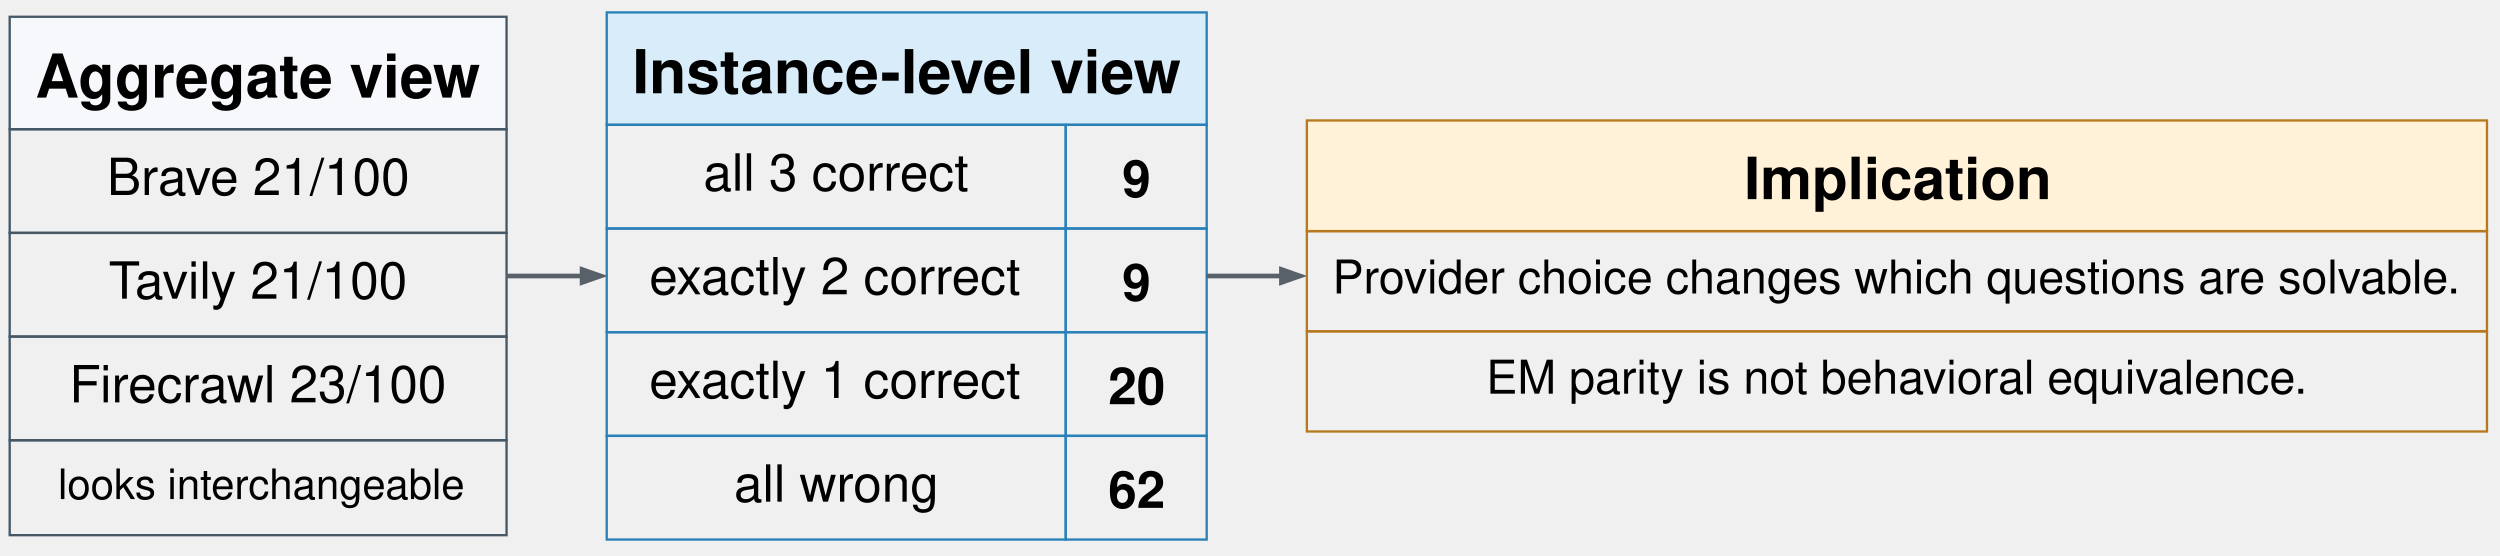
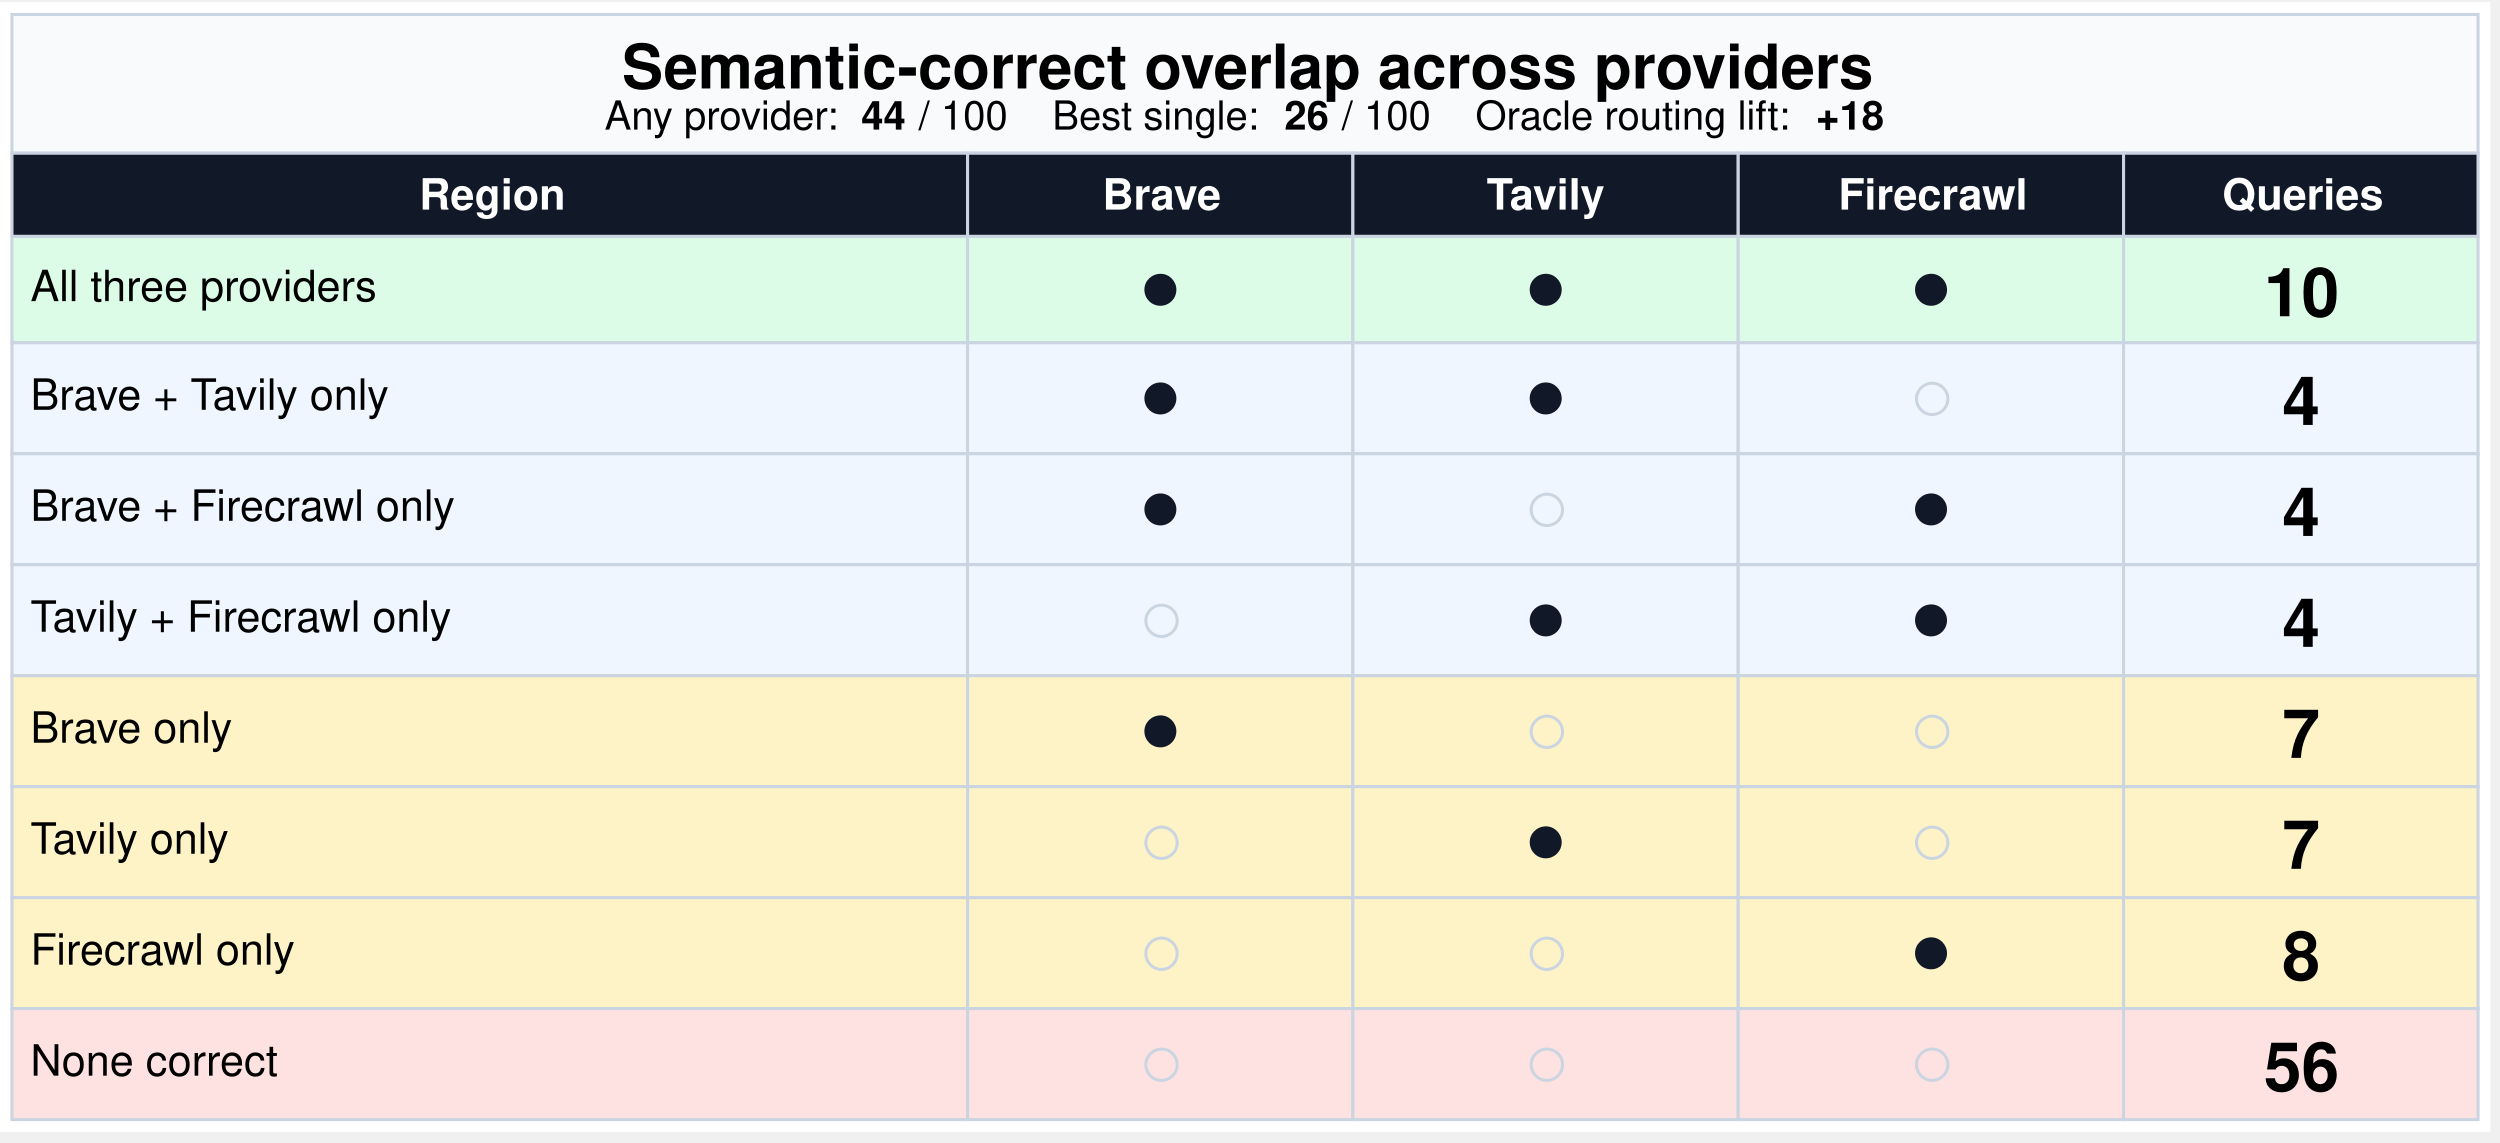
- <svg xmlns="http://www.w3.org/2000/svg" width="1076pt" height="239pt" viewBox="2.00 2.00 1073.00 236.00">
-   <g id="graph0" class="graph" transform="scale(1 1) rotate(0) translate(6.16 232.41)">
+ <svg xmlns="http://www.w3.org/2000/svg" width="814pt" height="372pt" viewBox="3.00 3.00 811.00 369.00">
+   <g id="graph0" class="graph" transform="scale(1 1) rotate(0) translate(6.88 365.38)">
+     <polygon fill="white" stroke="none" points="-4,4 -4,-362.5 804,-362.5 804,4 -4,4" />
    <g id="node1" class="node">
-       <polygon fill="#f6f8fb" stroke="none" points="0,-176.12 0,-224.38 213.25,-224.38 213.25,-176.12 0,-176.12" />
-       <polygon fill="none" stroke="#465766" points="0,-176.12 0,-224.38 213.25,-224.38 213.25,-176.12 0,-176.12" />
-       <text xml:space="preserve" text-anchor="start" x="11" y="-189.68" font-family="Helvetica,sans-Serif" font-weight="bold" font-size="26.00">Aggregate view</text>
-       <polygon fill="none" stroke="#465766" points="0,-131.62 0,-176.12 213.25,-176.12 213.25,-131.62 0,-131.62" />
-       <text xml:space="preserve" text-anchor="start" x="41.75" y="-147.88" font-family="Helvetica,sans-Serif" font-size="22.00">Brave 21/100</text>
-       <polygon fill="none" stroke="#465766" points="0,-87.12 0,-131.62 213.25,-131.62 213.25,-87.12 0,-87.12" />
-       <text xml:space="preserve" text-anchor="start" x="42.5" y="-103.38" font-family="Helvetica,sans-Serif" font-size="22.00">Tavily 21/100</text>
-       <polygon fill="none" stroke="#465766" points="0,-42.62 0,-87.12 213.25,-87.12 213.25,-42.62 0,-42.62" />
-       <text xml:space="preserve" text-anchor="start" x="25.62" y="-58.88" font-family="Helvetica,sans-Serif" font-size="22.00">Firecrawl 23/100</text>
-       <polygon fill="none" stroke="#465766" points="0,-1.88 0,-42.62 213.25,-42.62 213.25,-1.88 0,-1.88" />
-       <text xml:space="preserve" text-anchor="start" x="20.75" y="-17.38" font-family="Helvetica,sans-Serif" font-size="18.00">looks interchangeable</text>
-     </g>
-     <g id="node2" class="node">
-       <polygon fill="#d9ecfa" stroke="none" points="256.25,-178 256.25,-226.25 513.75,-226.25 513.75,-178 256.25,-178" />
-       <polygon fill="none" stroke="#2a80b9" points="256.25,-178 256.25,-226.25 513.75,-226.25 513.75,-178 256.25,-178" />
-       <text xml:space="preserve" text-anchor="start" x="267.25" y="-191.55" font-family="Helvetica,sans-Serif" font-weight="bold" font-size="26.00">Instance-level view</text>
-       <polygon fill="none" stroke="#2a80b9" points="256.25,-133.5 256.25,-178 453.25,-178 453.25,-133.5 256.25,-133.5" />
-       <text xml:space="preserve" text-anchor="start" x="297.75" y="-149.75" font-family="Helvetica,sans-Serif" font-size="22.00">all 3 correct</text>
-       <polygon fill="none" stroke="#2a80b9" points="453.25,-133.5 453.25,-178 513.75,-178 513.75,-133.5 453.25,-133.5" />
-       <text xml:space="preserve" text-anchor="start" x="477.5" y="-147.1" font-family="Helvetica,sans-Serif" font-weight="bold" font-size="22.00">9</text>
-       <polygon fill="none" stroke="#2a80b9" points="256.25,-89 256.25,-133.5 453.25,-133.5 453.25,-89 256.25,-89" />
-       <text xml:space="preserve" text-anchor="start" x="274.5" y="-105.25" font-family="Helvetica,sans-Serif" font-size="22.00">exactly 2 correct</text>
-       <polygon fill="none" stroke="#2a80b9" points="453.25,-89 453.25,-133.5 513.75,-133.5 513.75,-89 453.25,-89" />
-       <text xml:space="preserve" text-anchor="start" x="477.5" y="-102.6" font-family="Helvetica,sans-Serif" font-weight="bold" font-size="22.00">9</text>
-       <polygon fill="none" stroke="#2a80b9" points="256.25,-44.5 256.25,-89 453.25,-89 453.25,-44.5 256.25,-44.5" />
-       <text xml:space="preserve" text-anchor="start" x="274.5" y="-60.75" font-family="Helvetica,sans-Serif" font-size="22.00">exactly 1 correct</text>
-       <polygon fill="none" stroke="#2a80b9" points="453.25,-44.5 453.25,-89 513.75,-89 513.75,-44.5 453.25,-44.5" />
-       <text xml:space="preserve" text-anchor="start" x="471.5" y="-58.1" font-family="Helvetica,sans-Serif" font-weight="bold" font-size="22.00">20</text>
-       <polygon fill="none" stroke="#2a80b9" points="256.25,0 256.25,-44.5 453.25,-44.5 453.25,0 256.25,0" />
-       <text xml:space="preserve" text-anchor="start" x="310.88" y="-16.25" font-family="Helvetica,sans-Serif" font-size="22.00">all wrong</text>
-       <polygon fill="none" stroke="#2a80b9" points="453.25,0 453.25,-44.5 513.75,-44.5 513.75,0 453.25,0" />
-       <text xml:space="preserve" text-anchor="start" x="471.5" y="-13.6" font-family="Helvetica,sans-Serif" font-weight="bold" font-size="22.00">62</text>
-     </g>
-     <g id="edge1" class="edge">
-       <path fill="none" stroke="#58606a" stroke-width="2" d="M213.06,-113.12C213.06,-113.12 245.67,-113.12 245.67,-113.12" />
-       <polygon fill="#58606a" stroke="#58606a" stroke-width="2" points="245.67,-115.93 253.67,-113.13 245.67,-110.33 245.67,-115.93" />
-     </g>
-     <g id="node3" class="node">
-       <polygon fill="#fff2d9" stroke="none" points="556.75,-132.38 556.75,-179.88 1063.25,-179.88 1063.25,-132.38 556.75,-132.38" />
-       <polygon fill="none" stroke="#b7791f" points="556.75,-132.38 556.75,-179.88 1063.25,-179.88 1063.25,-132.38 556.75,-132.38" />
-       <text xml:space="preserve" text-anchor="start" x="744.38" y="-146.12" font-family="Helvetica,sans-Serif" font-weight="bold" font-size="25.00">Implication</text>
-       <polygon fill="none" stroke="#b7791f" points="556.75,-89.38 556.75,-132.38 1063.25,-132.38 1063.25,-89.38 556.75,-89.38" />
-       <text xml:space="preserve" text-anchor="start" x="567.75" y="-105.62" font-family="Helvetica,sans-Serif" font-size="20.00">Provider choice changes which questions are solvable.</text>
-       <polygon fill="none" stroke="#b7791f" points="556.75,-46.38 556.75,-89.38 1063.25,-89.38 1063.25,-46.38 556.75,-46.38" />
-       <text xml:space="preserve" text-anchor="start" x="633.75" y="-62.62" font-family="Helvetica,sans-Serif" font-size="20.00">EM parity is not behavioral equivalence.</text>
-     </g>
-     <g id="edge2" class="edge">
-       <path fill="none" stroke="#58606a" stroke-width="2" d="M513.67,-113.12C513.67,-113.12 545.83,-113.12 545.83,-113.12" />
-       <polygon fill="#58606a" stroke="#58606a" stroke-width="2" points="545.83,-115.93 553.83,-113.13 545.83,-110.33 545.83,-115.93" />
+       <polygon fill="#f8fafc" stroke="none" points="0,-313.5 0,-358.5 800,-358.5 800,-313.5 0,-313.5" />
+       <polygon fill="none" stroke="#cbd5e1" points="0,-313.5 0,-358.5 800,-358.5 800,-313.5 0,-313.5" />
+       <text xml:space="preserve" text-anchor="start" x="197.88" y="-334.5" font-family="Helvetica,sans-Serif" font-weight="bold" font-size="20.00">Semantic-correct overlap across providers</text>
+       <text xml:space="preserve" text-anchor="start" x="192.25" y="-321.15" font-family="Helvetica,sans-Serif" font-size="13.00">Any provider: </text>
+       <text xml:space="preserve" text-anchor="start" x="275.5" y="-321.15" font-family="Helvetica,sans-Serif" font-weight="bold" font-size="13.00">44</text>
+       <text xml:space="preserve" text-anchor="start" x="290.5" y="-321.15" font-family="Helvetica,sans-Serif" font-size="13.00"> / 100    Best single: </text>
+       <text xml:space="preserve" text-anchor="start" x="412.75" y="-321.15" font-family="Helvetica,sans-Serif" font-weight="bold" font-size="13.00">26</text>
+       <text xml:space="preserve" text-anchor="start" x="427.75" y="-321.15" font-family="Helvetica,sans-Serif" font-size="13.00"> / 100    Oracle routing lift: </text>
+       <text xml:space="preserve" text-anchor="start" x="585.25" y="-321.15" font-family="Helvetica,sans-Serif" font-weight="bold" font-size="13.00">+18</text>
+       <polygon fill="#111827" stroke="none" points="0,-286.5 0,-313.5 310,-313.5 310,-286.5 0,-286.5" />
+       <polygon fill="none" stroke="#cbd5e1" points="0,-286.5 0,-313.5 310,-313.5 310,-286.5 0,-286.5" />
+       <text xml:space="preserve" text-anchor="start" x="132.12" y="-295.2" font-family="Helvetica,sans-Serif" font-weight="bold" font-size="14.00" fill="white">Region</text>
+       <polygon fill="#111827" stroke="none" points="310,-286.5 310,-313.5 435,-313.5 435,-286.5 310,-286.5" />
+       <polygon fill="none" stroke="#cbd5e1" points="310,-286.5 310,-313.5 435,-313.5 435,-286.5 310,-286.5" />
+       <text xml:space="preserve" text-anchor="start" x="353.75" y="-295.2" font-family="Helvetica,sans-Serif" font-weight="bold" font-size="14.00" fill="white">Brave</text>
+       <polygon fill="#111827" stroke="none" points="435,-286.5 435,-313.5 560,-313.5 560,-286.5 435,-286.5" />
+       <polygon fill="none" stroke="#cbd5e1" points="435,-286.5 435,-313.5 560,-313.5 560,-286.5 435,-286.5" />
+       <text xml:space="preserve" text-anchor="start" x="478.38" y="-295.2" font-family="Helvetica,sans-Serif" font-weight="bold" font-size="14.00" fill="white">Tavily</text>
+       <polygon fill="#111827" stroke="none" points="560,-286.5 560,-313.5 685,-313.5 685,-286.5 560,-286.5" />
+       <polygon fill="none" stroke="#cbd5e1" points="560,-286.5 560,-313.5 685,-313.5 685,-286.5 560,-286.5" />
+       <text xml:space="preserve" text-anchor="start" x="592.5" y="-295.2" font-family="Helvetica,sans-Serif" font-weight="bold" font-size="14.00" fill="white">Firecrawl</text>
+       <polygon fill="#111827" stroke="none" points="685,-286.5 685,-313.5 800,-313.5 800,-286.5 685,-286.5" />
+       <polygon fill="none" stroke="#cbd5e1" points="685,-286.5 685,-313.5 800,-313.5 800,-286.5 685,-286.5" />
+       <text xml:space="preserve" text-anchor="start" x="717" y="-295.2" font-family="Helvetica,sans-Serif" font-weight="bold" font-size="14.00" fill="white">Queries</text>
+       <polygon fill="#dcfce7" stroke="none" points="0,-252 0,-286.5 310,-286.5 310,-252 0,-252" />
+       <polygon fill="none" stroke="#cbd5e1" points="0,-252 0,-286.5 310,-286.5 310,-252 0,-252" />
+       <text xml:space="preserve" text-anchor="start" x="6" y="-265.5" font-family="Helvetica,sans-Serif" font-size="14.00">All three providers</text>
+       <polygon fill="#dcfce7" stroke="none" points="310,-252 310,-286.5 435,-286.5 435,-252 310,-252" />
+       <polygon fill="none" stroke="#cbd5e1" points="310,-252 310,-286.5 435,-286.5 435,-252 310,-252" />
+       <text xml:space="preserve" text-anchor="start" x="366.5" y="-264" font-family="Helvetica,sans-Serif" font-size="20.00" fill="#111827">●</text>
+       <polygon fill="#dcfce7" stroke="none" points="435,-252 435,-286.5 560,-286.5 560,-252 435,-252" />
+       <polygon fill="none" stroke="#cbd5e1" points="435,-252 435,-286.5 560,-286.5 560,-252 435,-252" />
+       <text xml:space="preserve" text-anchor="start" x="491.5" y="-264" font-family="Helvetica,sans-Serif" font-size="20.00" fill="#111827">●</text>
+       <polygon fill="#dcfce7" stroke="none" points="560,-252 560,-286.5 685,-286.5 685,-252 560,-252" />
+       <polygon fill="none" stroke="#cbd5e1" points="560,-252 560,-286.5 685,-286.5 685,-252 560,-252" />
+       <text xml:space="preserve" text-anchor="start" x="616.5" y="-264" font-family="Helvetica,sans-Serif" font-size="20.00" fill="#111827">●</text>
+       <polygon fill="#dcfce7" stroke="none" points="685,-252 685,-286.5 800,-286.5 800,-252 685,-252" />
+       <polygon fill="none" stroke="#cbd5e1" points="685,-252 685,-286.5 800,-286.5 800,-252 685,-252" />
+       <text xml:space="preserve" text-anchor="start" x="730.5" y="-260.6" font-family="Helvetica,sans-Serif" font-weight="bold" font-size="22.00">10</text>
+       <polygon fill="#eff6ff" stroke="none" points="0,-216 0,-252 310,-252 310,-216 0,-216" />
+       <polygon fill="none" stroke="#cbd5e1" points="0,-216 0,-252 310,-252 310,-216 0,-216" />
+       <text xml:space="preserve" text-anchor="start" x="6" y="-230.25" font-family="Helvetica,sans-Serif" font-size="14.00">Brave + Tavily only</text>
+       <polygon fill="#eff6ff" stroke="none" points="310,-216 310,-252 435,-252 435,-216 310,-216" />
+       <polygon fill="none" stroke="#cbd5e1" points="310,-216 310,-252 435,-252 435,-216 310,-216" />
+       <text xml:space="preserve" text-anchor="start" x="366.5" y="-228.75" font-family="Helvetica,sans-Serif" font-size="20.00" fill="#111827">●</text>
+       <polygon fill="#eff6ff" stroke="none" points="435,-216 435,-252 560,-252 560,-216 435,-216" />
+       <polygon fill="none" stroke="#cbd5e1" points="435,-216 435,-252 560,-252 560,-216 435,-216" />
+       <text xml:space="preserve" text-anchor="start" x="491.5" y="-228.75" font-family="Helvetica,sans-Serif" font-size="20.00" fill="#111827">●</text>
+       <polygon fill="#eff6ff" stroke="none" points="560,-216 560,-252 685,-252 685,-216 560,-216" />
+       <polygon fill="none" stroke="#cbd5e1" points="560,-216 560,-252 685,-252 685,-216 560,-216" />
+       <text xml:space="preserve" text-anchor="start" x="616.88" y="-226.5" font-family="Helvetica,sans-Serif" font-size="20.00" fill="#cbd5e1">○</text>
+       <polygon fill="#eff6ff" stroke="none" points="685,-216 685,-252 800,-252 800,-216 685,-216" />
+       <polygon fill="none" stroke="#cbd5e1" points="685,-216 685,-252 800,-252 800,-216 685,-216" />
+       <text xml:space="preserve" text-anchor="start" x="736.5" y="-225.35" font-family="Helvetica,sans-Serif" font-weight="bold" font-size="22.00">4</text>
+       <polygon fill="#eff6ff" stroke="none" points="0,-180 0,-216 310,-216 310,-180 0,-180" />
+       <polygon fill="none" stroke="#cbd5e1" points="0,-180 0,-216 310,-216 310,-180 0,-180" />
+       <text xml:space="preserve" text-anchor="start" x="6" y="-194.25" font-family="Helvetica,sans-Serif" font-size="14.00">Brave + Firecrawl only</text>
+       <polygon fill="#eff6ff" stroke="none" points="310,-180 310,-216 435,-216 435,-180 310,-180" />
+       <polygon fill="none" stroke="#cbd5e1" points="310,-180 310,-216 435,-216 435,-180 310,-180" />
+       <text xml:space="preserve" text-anchor="start" x="366.5" y="-192.75" font-family="Helvetica,sans-Serif" font-size="20.00" fill="#111827">●</text>
+       <polygon fill="#eff6ff" stroke="none" points="435,-180 435,-216 560,-216 560,-180 435,-180" />
+       <polygon fill="none" stroke="#cbd5e1" points="435,-180 435,-216 560,-216 560,-180 435,-180" />
+       <text xml:space="preserve" text-anchor="start" x="491.88" y="-190.5" font-family="Helvetica,sans-Serif" font-size="20.00" fill="#cbd5e1">○</text>
+       <polygon fill="#eff6ff" stroke="none" points="560,-180 560,-216 685,-216 685,-180 560,-180" />
+       <polygon fill="none" stroke="#cbd5e1" points="560,-180 560,-216 685,-216 685,-180 560,-180" />
+       <text xml:space="preserve" text-anchor="start" x="616.5" y="-192.75" font-family="Helvetica,sans-Serif" font-size="20.00" fill="#111827">●</text>
+       <polygon fill="#eff6ff" stroke="none" points="685,-180 685,-216 800,-216 800,-180 685,-180" />
+       <polygon fill="none" stroke="#cbd5e1" points="685,-180 685,-216 800,-216 800,-180 685,-180" />
+       <text xml:space="preserve" text-anchor="start" x="736.5" y="-189.35" font-family="Helvetica,sans-Serif" font-weight="bold" font-size="22.00">4</text>
+       <polygon fill="#eff6ff" stroke="none" points="0,-144 0,-180 310,-180 310,-144 0,-144" />
+       <polygon fill="none" stroke="#cbd5e1" points="0,-144 0,-180 310,-180 310,-144 0,-144" />
+       <text xml:space="preserve" text-anchor="start" x="6" y="-158.25" font-family="Helvetica,sans-Serif" font-size="14.00">Tavily + Firecrawl only</text>
+       <polygon fill="#eff6ff" stroke="none" points="310,-144 310,-180 435,-180 435,-144 310,-144" />
+       <polygon fill="none" stroke="#cbd5e1" points="310,-144 310,-180 435,-180 435,-144 310,-144" />
+       <text xml:space="preserve" text-anchor="start" x="366.88" y="-154.5" font-family="Helvetica,sans-Serif" font-size="20.00" fill="#cbd5e1">○</text>
+       <polygon fill="#eff6ff" stroke="none" points="435,-144 435,-180 560,-180 560,-144 435,-144" />
+       <polygon fill="none" stroke="#cbd5e1" points="435,-144 435,-180 560,-180 560,-144 435,-144" />
+       <text xml:space="preserve" text-anchor="start" x="491.5" y="-156.75" font-family="Helvetica,sans-Serif" font-size="20.00" fill="#111827">●</text>
+       <polygon fill="#eff6ff" stroke="none" points="560,-144 560,-180 685,-180 685,-144 560,-144" />
+       <polygon fill="none" stroke="#cbd5e1" points="560,-144 560,-180 685,-180 685,-144 560,-144" />
+       <text xml:space="preserve" text-anchor="start" x="616.5" y="-156.75" font-family="Helvetica,sans-Serif" font-size="20.00" fill="#111827">●</text>
+       <polygon fill="#eff6ff" stroke="none" points="685,-144 685,-180 800,-180 800,-144 685,-144" />
+       <polygon fill="none" stroke="#cbd5e1" points="685,-144 685,-180 800,-180 800,-144 685,-144" />
+       <text xml:space="preserve" text-anchor="start" x="736.5" y="-153.35" font-family="Helvetica,sans-Serif" font-weight="bold" font-size="22.00">4</text>
+       <polygon fill="#fef3c7" stroke="none" points="0,-108 0,-144 310,-144 310,-108 0,-108" />
+       <polygon fill="none" stroke="#cbd5e1" points="0,-108 0,-144 310,-144 310,-108 0,-108" />
+       <text xml:space="preserve" text-anchor="start" x="6" y="-122.25" font-family="Helvetica,sans-Serif" font-size="14.00">Brave only</text>
+       <polygon fill="#fef3c7" stroke="none" points="310,-108 310,-144 435,-144 435,-108 310,-108" />
+       <polygon fill="none" stroke="#cbd5e1" points="310,-108 310,-144 435,-144 435,-108 310,-108" />
+       <text xml:space="preserve" text-anchor="start" x="366.5" y="-120.75" font-family="Helvetica,sans-Serif" font-size="20.00" fill="#111827">●</text>
+       <polygon fill="#fef3c7" stroke="none" points="435,-108 435,-144 560,-144 560,-108 435,-108" />
+       <polygon fill="none" stroke="#cbd5e1" points="435,-108 435,-144 560,-144 560,-108 435,-108" />
+       <text xml:space="preserve" text-anchor="start" x="491.88" y="-118.5" font-family="Helvetica,sans-Serif" font-size="20.00" fill="#cbd5e1">○</text>
+       <polygon fill="#fef3c7" stroke="none" points="560,-108 560,-144 685,-144 685,-108 560,-108" />
+       <polygon fill="none" stroke="#cbd5e1" points="560,-108 560,-144 685,-144 685,-108 560,-108" />
+       <text xml:space="preserve" text-anchor="start" x="616.88" y="-118.5" font-family="Helvetica,sans-Serif" font-size="20.00" fill="#cbd5e1">○</text>
+       <polygon fill="#fef3c7" stroke="none" points="685,-108 685,-144 800,-144 800,-108 685,-108" />
+       <polygon fill="none" stroke="#cbd5e1" points="685,-108 685,-144 800,-144 800,-108 685,-108" />
+       <text xml:space="preserve" text-anchor="start" x="736.5" y="-117.35" font-family="Helvetica,sans-Serif" font-weight="bold" font-size="22.00">7</text>
+       <polygon fill="#fef3c7" stroke="none" points="0,-72 0,-108 310,-108 310,-72 0,-72" />
+       <polygon fill="none" stroke="#cbd5e1" points="0,-72 0,-108 310,-108 310,-72 0,-72" />
+       <text xml:space="preserve" text-anchor="start" x="6" y="-86.25" font-family="Helvetica,sans-Serif" font-size="14.00">Tavily only</text>
+       <polygon fill="#fef3c7" stroke="none" points="310,-72 310,-108 435,-108 435,-72 310,-72" />
+       <polygon fill="none" stroke="#cbd5e1" points="310,-72 310,-108 435,-108 435,-72 310,-72" />
+       <text xml:space="preserve" text-anchor="start" x="366.88" y="-82.5" font-family="Helvetica,sans-Serif" font-size="20.00" fill="#cbd5e1">○</text>
+       <polygon fill="#fef3c7" stroke="none" points="435,-72 435,-108 560,-108 560,-72 435,-72" />
+       <polygon fill="none" stroke="#cbd5e1" points="435,-72 435,-108 560,-108 560,-72 435,-72" />
+       <text xml:space="preserve" text-anchor="start" x="491.5" y="-84.75" font-family="Helvetica,sans-Serif" font-size="20.00" fill="#111827">●</text>
+       <polygon fill="#fef3c7" stroke="none" points="560,-72 560,-108 685,-108 685,-72 560,-72" />
+       <polygon fill="none" stroke="#cbd5e1" points="560,-72 560,-108 685,-108 685,-72 560,-72" />
+       <text xml:space="preserve" text-anchor="start" x="616.88" y="-82.5" font-family="Helvetica,sans-Serif" font-size="20.00" fill="#cbd5e1">○</text>
+       <polygon fill="#fef3c7" stroke="none" points="685,-72 685,-108 800,-108 800,-72 685,-72" />
+       <polygon fill="none" stroke="#cbd5e1" points="685,-72 685,-108 800,-108 800,-72 685,-72" />
+       <text xml:space="preserve" text-anchor="start" x="736.5" y="-81.35" font-family="Helvetica,sans-Serif" font-weight="bold" font-size="22.00">7</text>
+       <polygon fill="#fef3c7" stroke="none" points="0,-36 0,-72 310,-72 310,-36 0,-36" />
+       <polygon fill="none" stroke="#cbd5e1" points="0,-36 0,-72 310,-72 310,-36 0,-36" />
+       <text xml:space="preserve" text-anchor="start" x="6" y="-50.25" font-family="Helvetica,sans-Serif" font-size="14.00">Firecrawl only</text>
+       <polygon fill="#fef3c7" stroke="none" points="310,-36 310,-72 435,-72 435,-36 310,-36" />
+       <polygon fill="none" stroke="#cbd5e1" points="310,-36 310,-72 435,-72 435,-36 310,-36" />
+       <text xml:space="preserve" text-anchor="start" x="366.88" y="-46.5" font-family="Helvetica,sans-Serif" font-size="20.00" fill="#cbd5e1">○</text>
+       <polygon fill="#fef3c7" stroke="none" points="435,-36 435,-72 560,-72 560,-36 435,-36" />
+       <polygon fill="none" stroke="#cbd5e1" points="435,-36 435,-72 560,-72 560,-36 435,-36" />
+       <text xml:space="preserve" text-anchor="start" x="491.88" y="-46.5" font-family="Helvetica,sans-Serif" font-size="20.00" fill="#cbd5e1">○</text>
+       <polygon fill="#fef3c7" stroke="none" points="560,-36 560,-72 685,-72 685,-36 560,-36" />
+       <polygon fill="none" stroke="#cbd5e1" points="560,-36 560,-72 685,-72 685,-36 560,-36" />
+       <text xml:space="preserve" text-anchor="start" x="616.5" y="-48.75" font-family="Helvetica,sans-Serif" font-size="20.00" fill="#111827">●</text>
+       <polygon fill="#fef3c7" stroke="none" points="685,-36 685,-72 800,-72 800,-36 685,-36" />
+       <polygon fill="none" stroke="#cbd5e1" points="685,-36 685,-72 800,-72 800,-36 685,-36" />
+       <text xml:space="preserve" text-anchor="start" x="736.5" y="-45.35" font-family="Helvetica,sans-Serif" font-weight="bold" font-size="22.00">8</text>
+       <polygon fill="#fee2e2" stroke="none" points="0,0 0,-36 310,-36 310,0 0,0" />
+       <polygon fill="none" stroke="#cbd5e1" points="0,0 0,-36 310,-36 310,0 0,0" />
+       <text xml:space="preserve" text-anchor="start" x="6" y="-14.25" font-family="Helvetica,sans-Serif" font-size="14.00">None correct</text>
+       <polygon fill="#fee2e2" stroke="none" points="310,0 310,-36 435,-36 435,0 310,0" />
+       <polygon fill="none" stroke="#cbd5e1" points="310,0 310,-36 435,-36 435,0 310,0" />
+       <text xml:space="preserve" text-anchor="start" x="366.88" y="-10.5" font-family="Helvetica,sans-Serif" font-size="20.00" fill="#cbd5e1">○</text>
+       <polygon fill="#fee2e2" stroke="none" points="435,0 435,-36 560,-36 560,0 435,0" />
+       <polygon fill="none" stroke="#cbd5e1" points="435,0 435,-36 560,-36 560,0 435,0" />
+       <text xml:space="preserve" text-anchor="start" x="491.88" y="-10.5" font-family="Helvetica,sans-Serif" font-size="20.00" fill="#cbd5e1">○</text>
+       <polygon fill="#fee2e2" stroke="none" points="560,0 560,-36 685,-36 685,0 560,0" />
+       <polygon fill="none" stroke="#cbd5e1" points="560,0 560,-36 685,-36 685,0 560,0" />
+       <text xml:space="preserve" text-anchor="start" x="616.88" y="-10.5" font-family="Helvetica,sans-Serif" font-size="20.00" fill="#cbd5e1">○</text>
+       <polygon fill="#fee2e2" stroke="none" points="685,0 685,-36 800,-36 800,0 685,0" />
+       <polygon fill="none" stroke="#cbd5e1" points="685,0 685,-36 800,-36 800,0 685,0" />
+       <text xml:space="preserve" text-anchor="start" x="730.5" y="-9.35" font-family="Helvetica,sans-Serif" font-weight="bold" font-size="22.00">56</text>
    </g>
  </g>
</svg>
